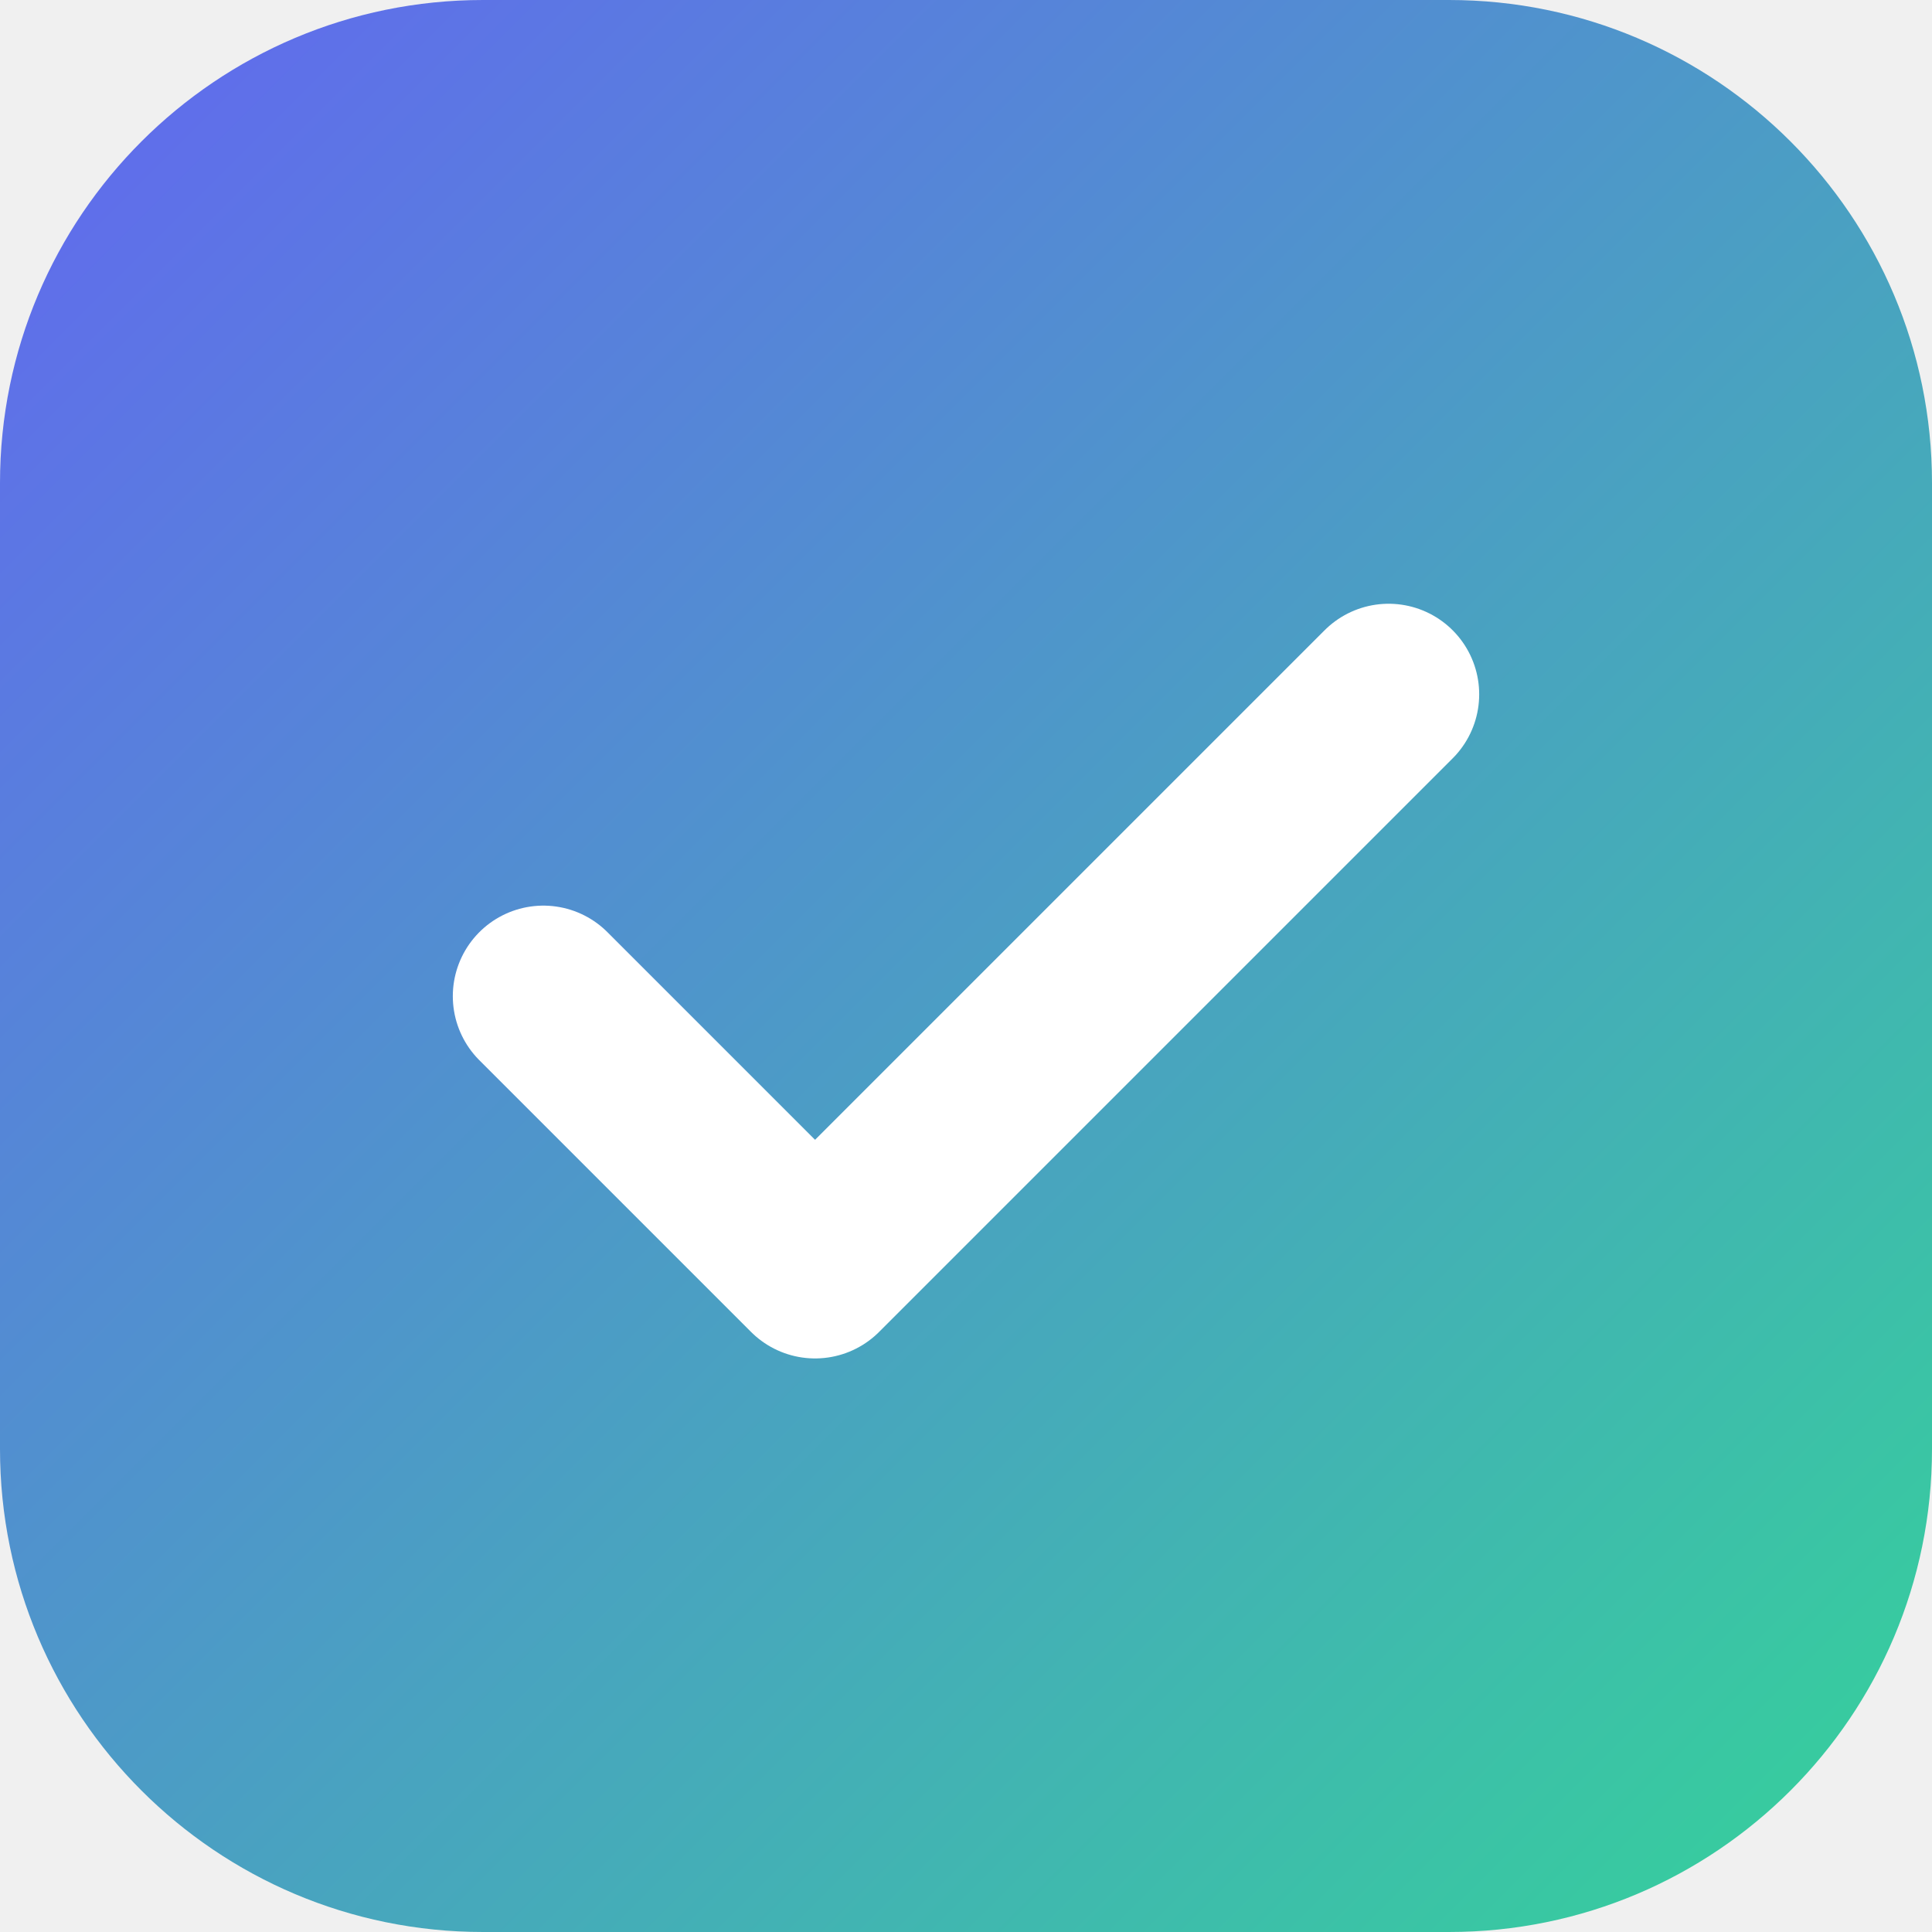
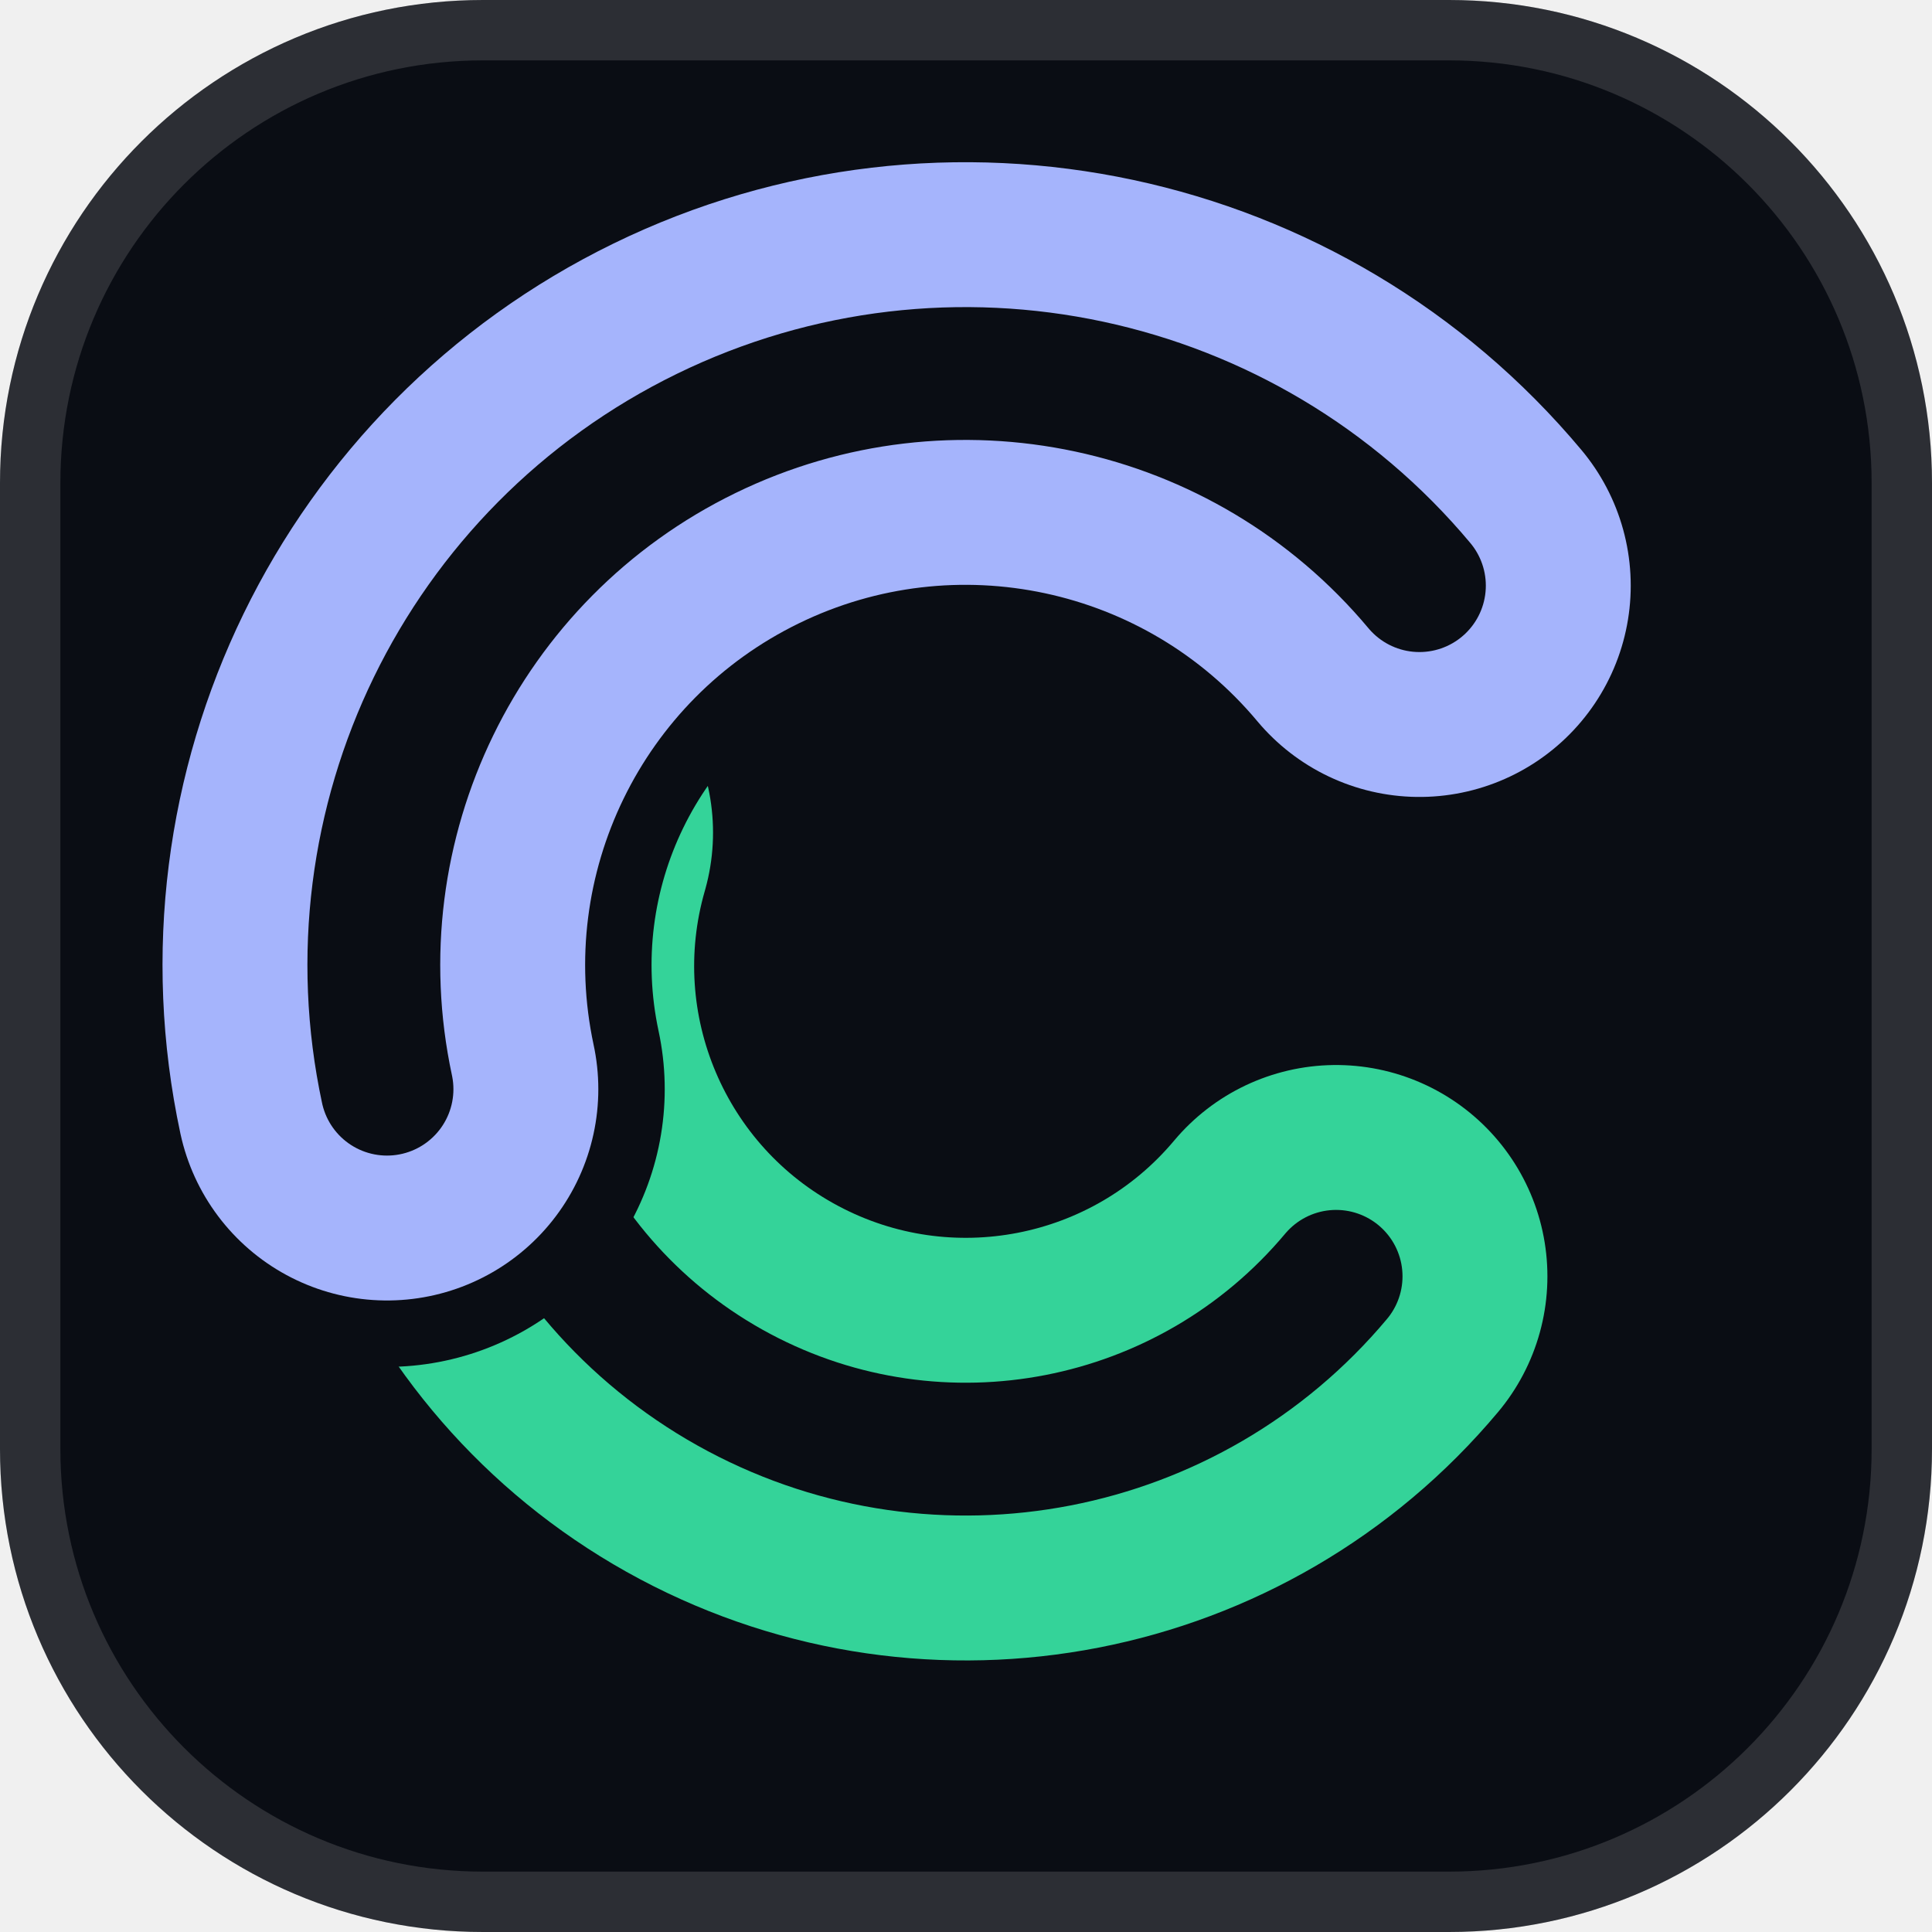
<svg xmlns="http://www.w3.org/2000/svg" viewBox="0 0 32 32">
-   <defs>
-     <linearGradient id="g" x1="0" y1="0" x2="1" y2="1">
-       <stop offset="0" stop-color="#6366f1" />
-       <stop offset="1" stop-color="#34d399" />
-     </linearGradient>
-   </defs>
-   <rect width="32" height="32" rx="8" fill="url(#g)" />
-   <path d="M9 16.5l4.5 4.5L23 11.5" fill="none" stroke="#fff" stroke-width="3" stroke-linecap="round" stroke-linejoin="round" />
+   <rect width="32" height="32" rx="8" fill="#0a0d14" />
+   <rect x=".5" y=".5" width="31" height="31" rx="7.5" fill="none" stroke="#fff" stroke-opacity=".14" />
+   <g fill="none" stroke-linecap="round">
+     <path d="M22.13 21.14A8 8 0 0 1 8.31 13.79" stroke="#34d399" stroke-width="7" />
+     <path d="M22.13 21.14A8 8 0 0 1 8.31 13.79" stroke="#0a0d14" stroke-width="2.2" />
+     <path d="M23.51 9.7A9.8 9.8 0 0 0 6.41 18.04" stroke="#0a0d14" stroke-width="9.2" />
+     <path d="M23.51 9.7A9.8 9.8 0 0 0 6.41 18.04" stroke="#a5b4fc" stroke-width="7" />
+     <path d="M23.51 9.7A9.8 9.8 0 0 0 6.41 18.04" stroke="#0a0d14" stroke-width="2.2" />
+   </g>
</svg>
